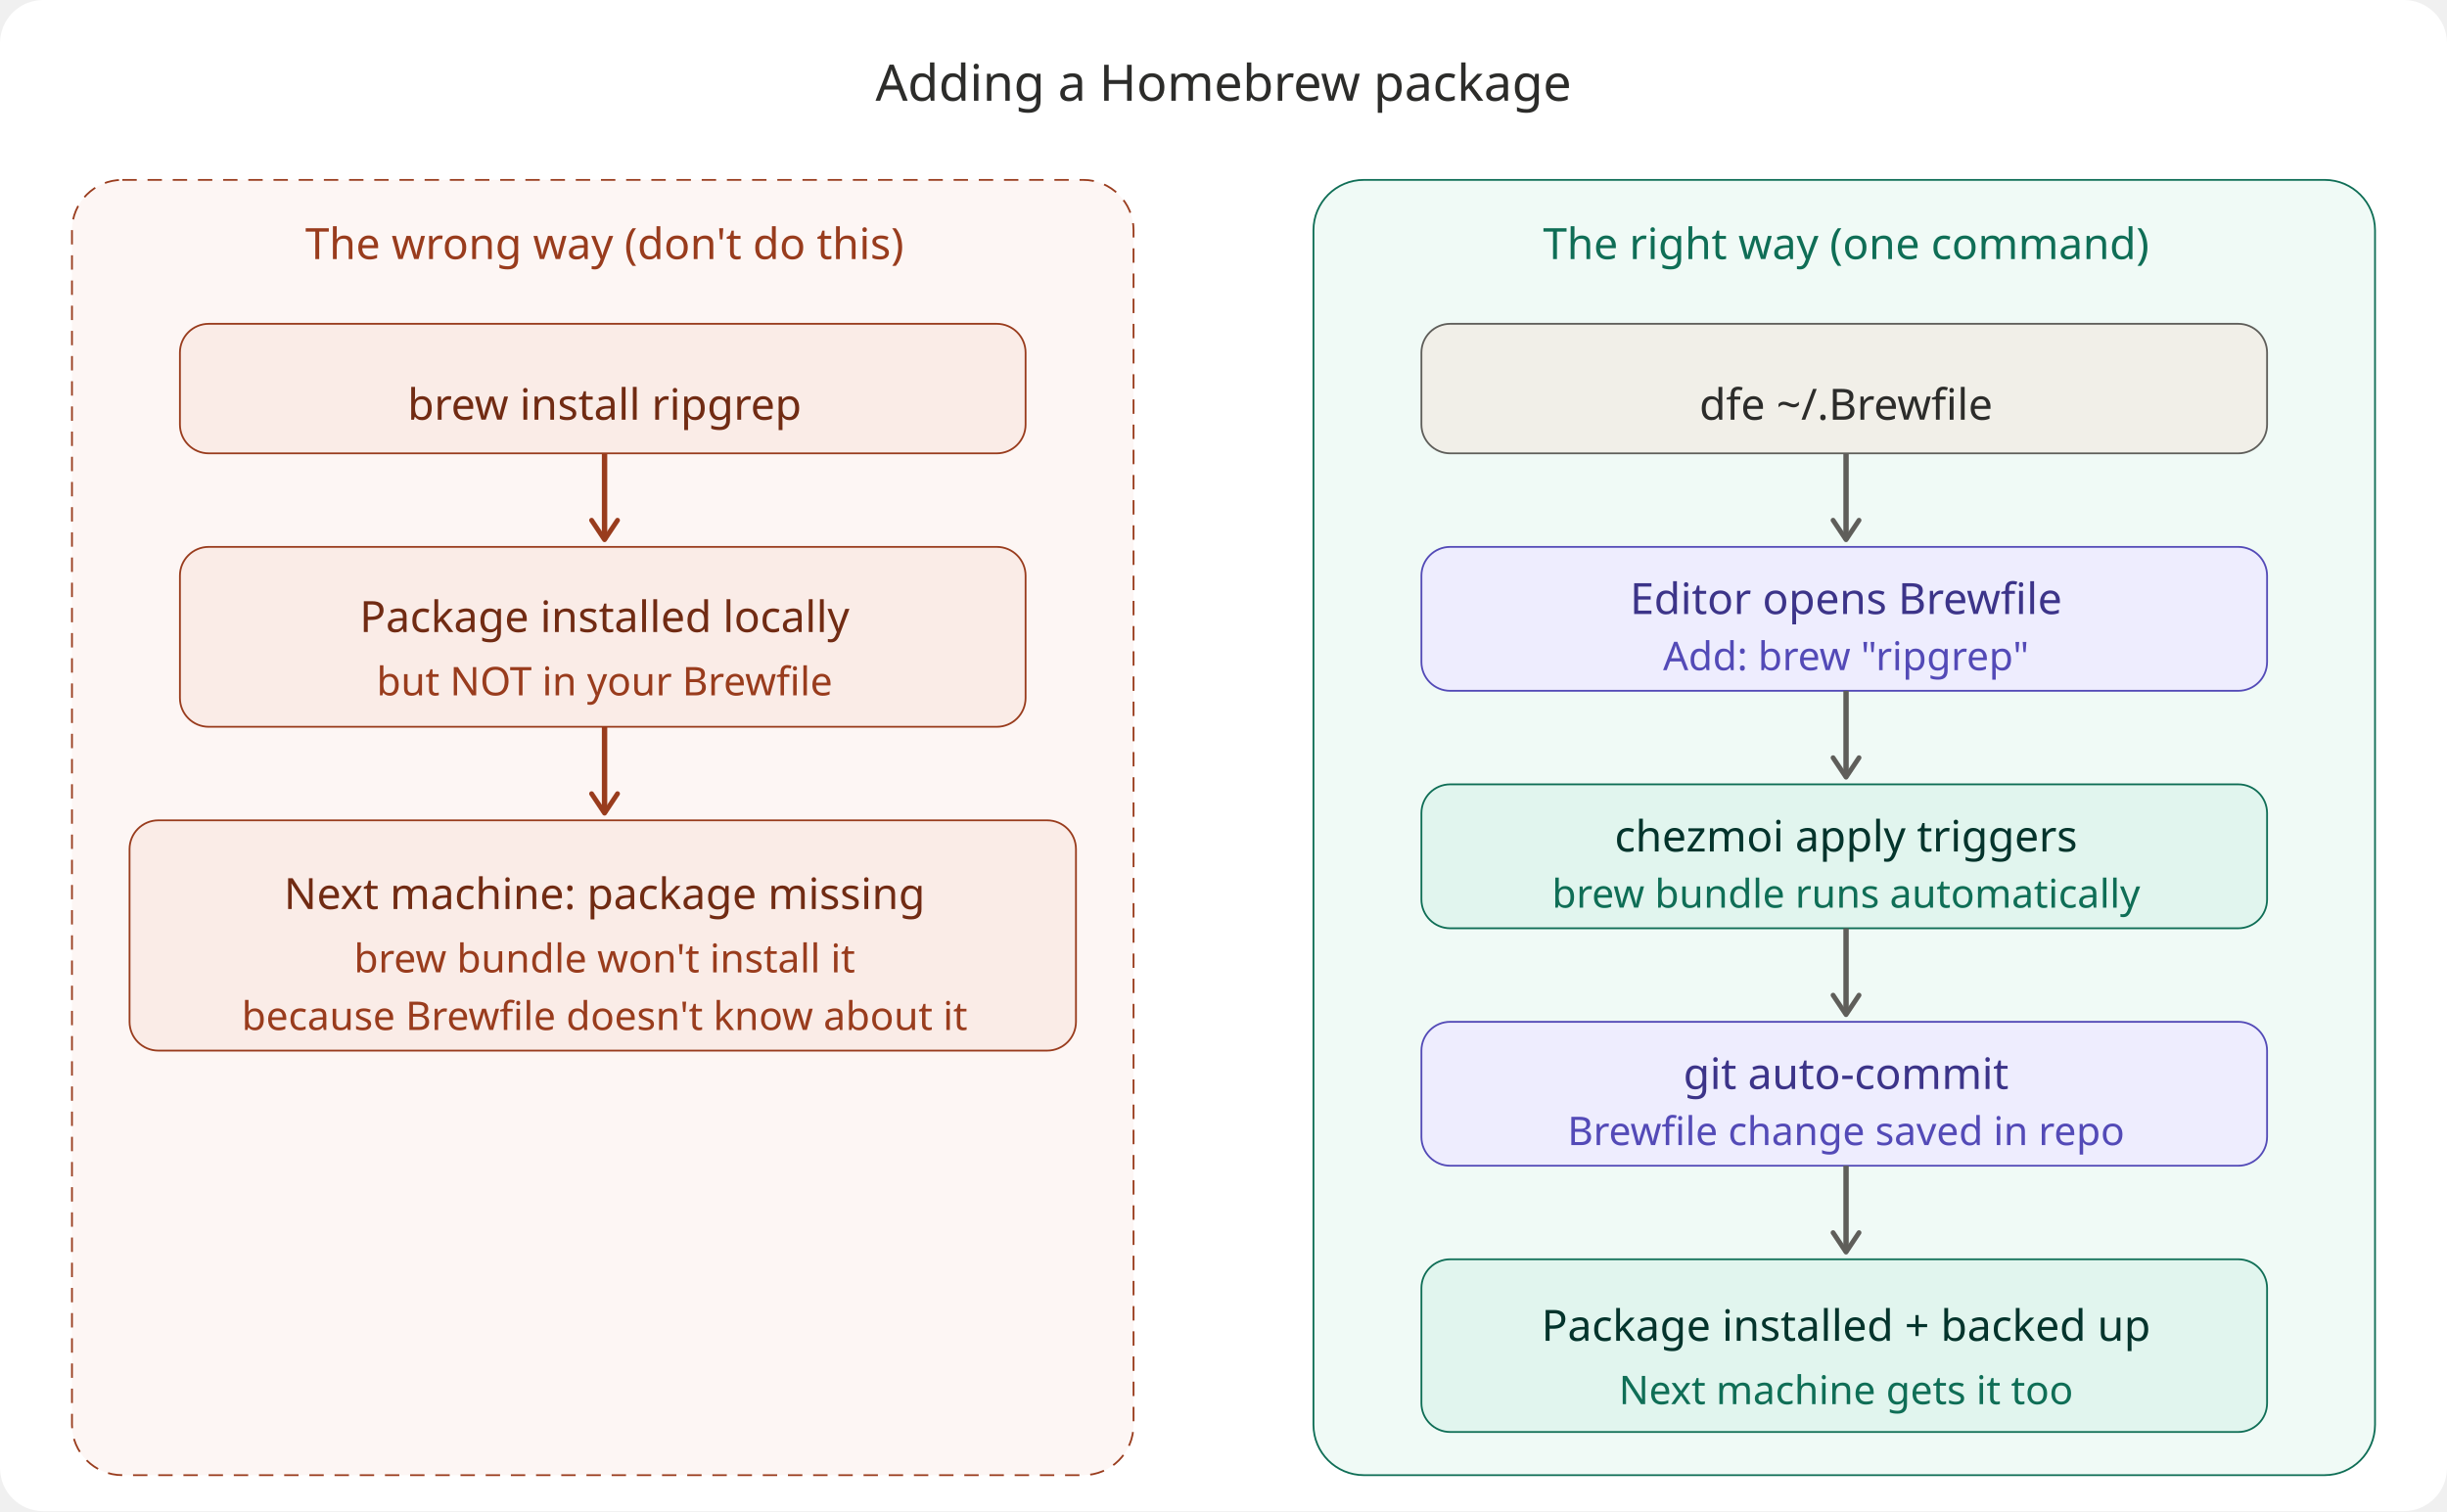
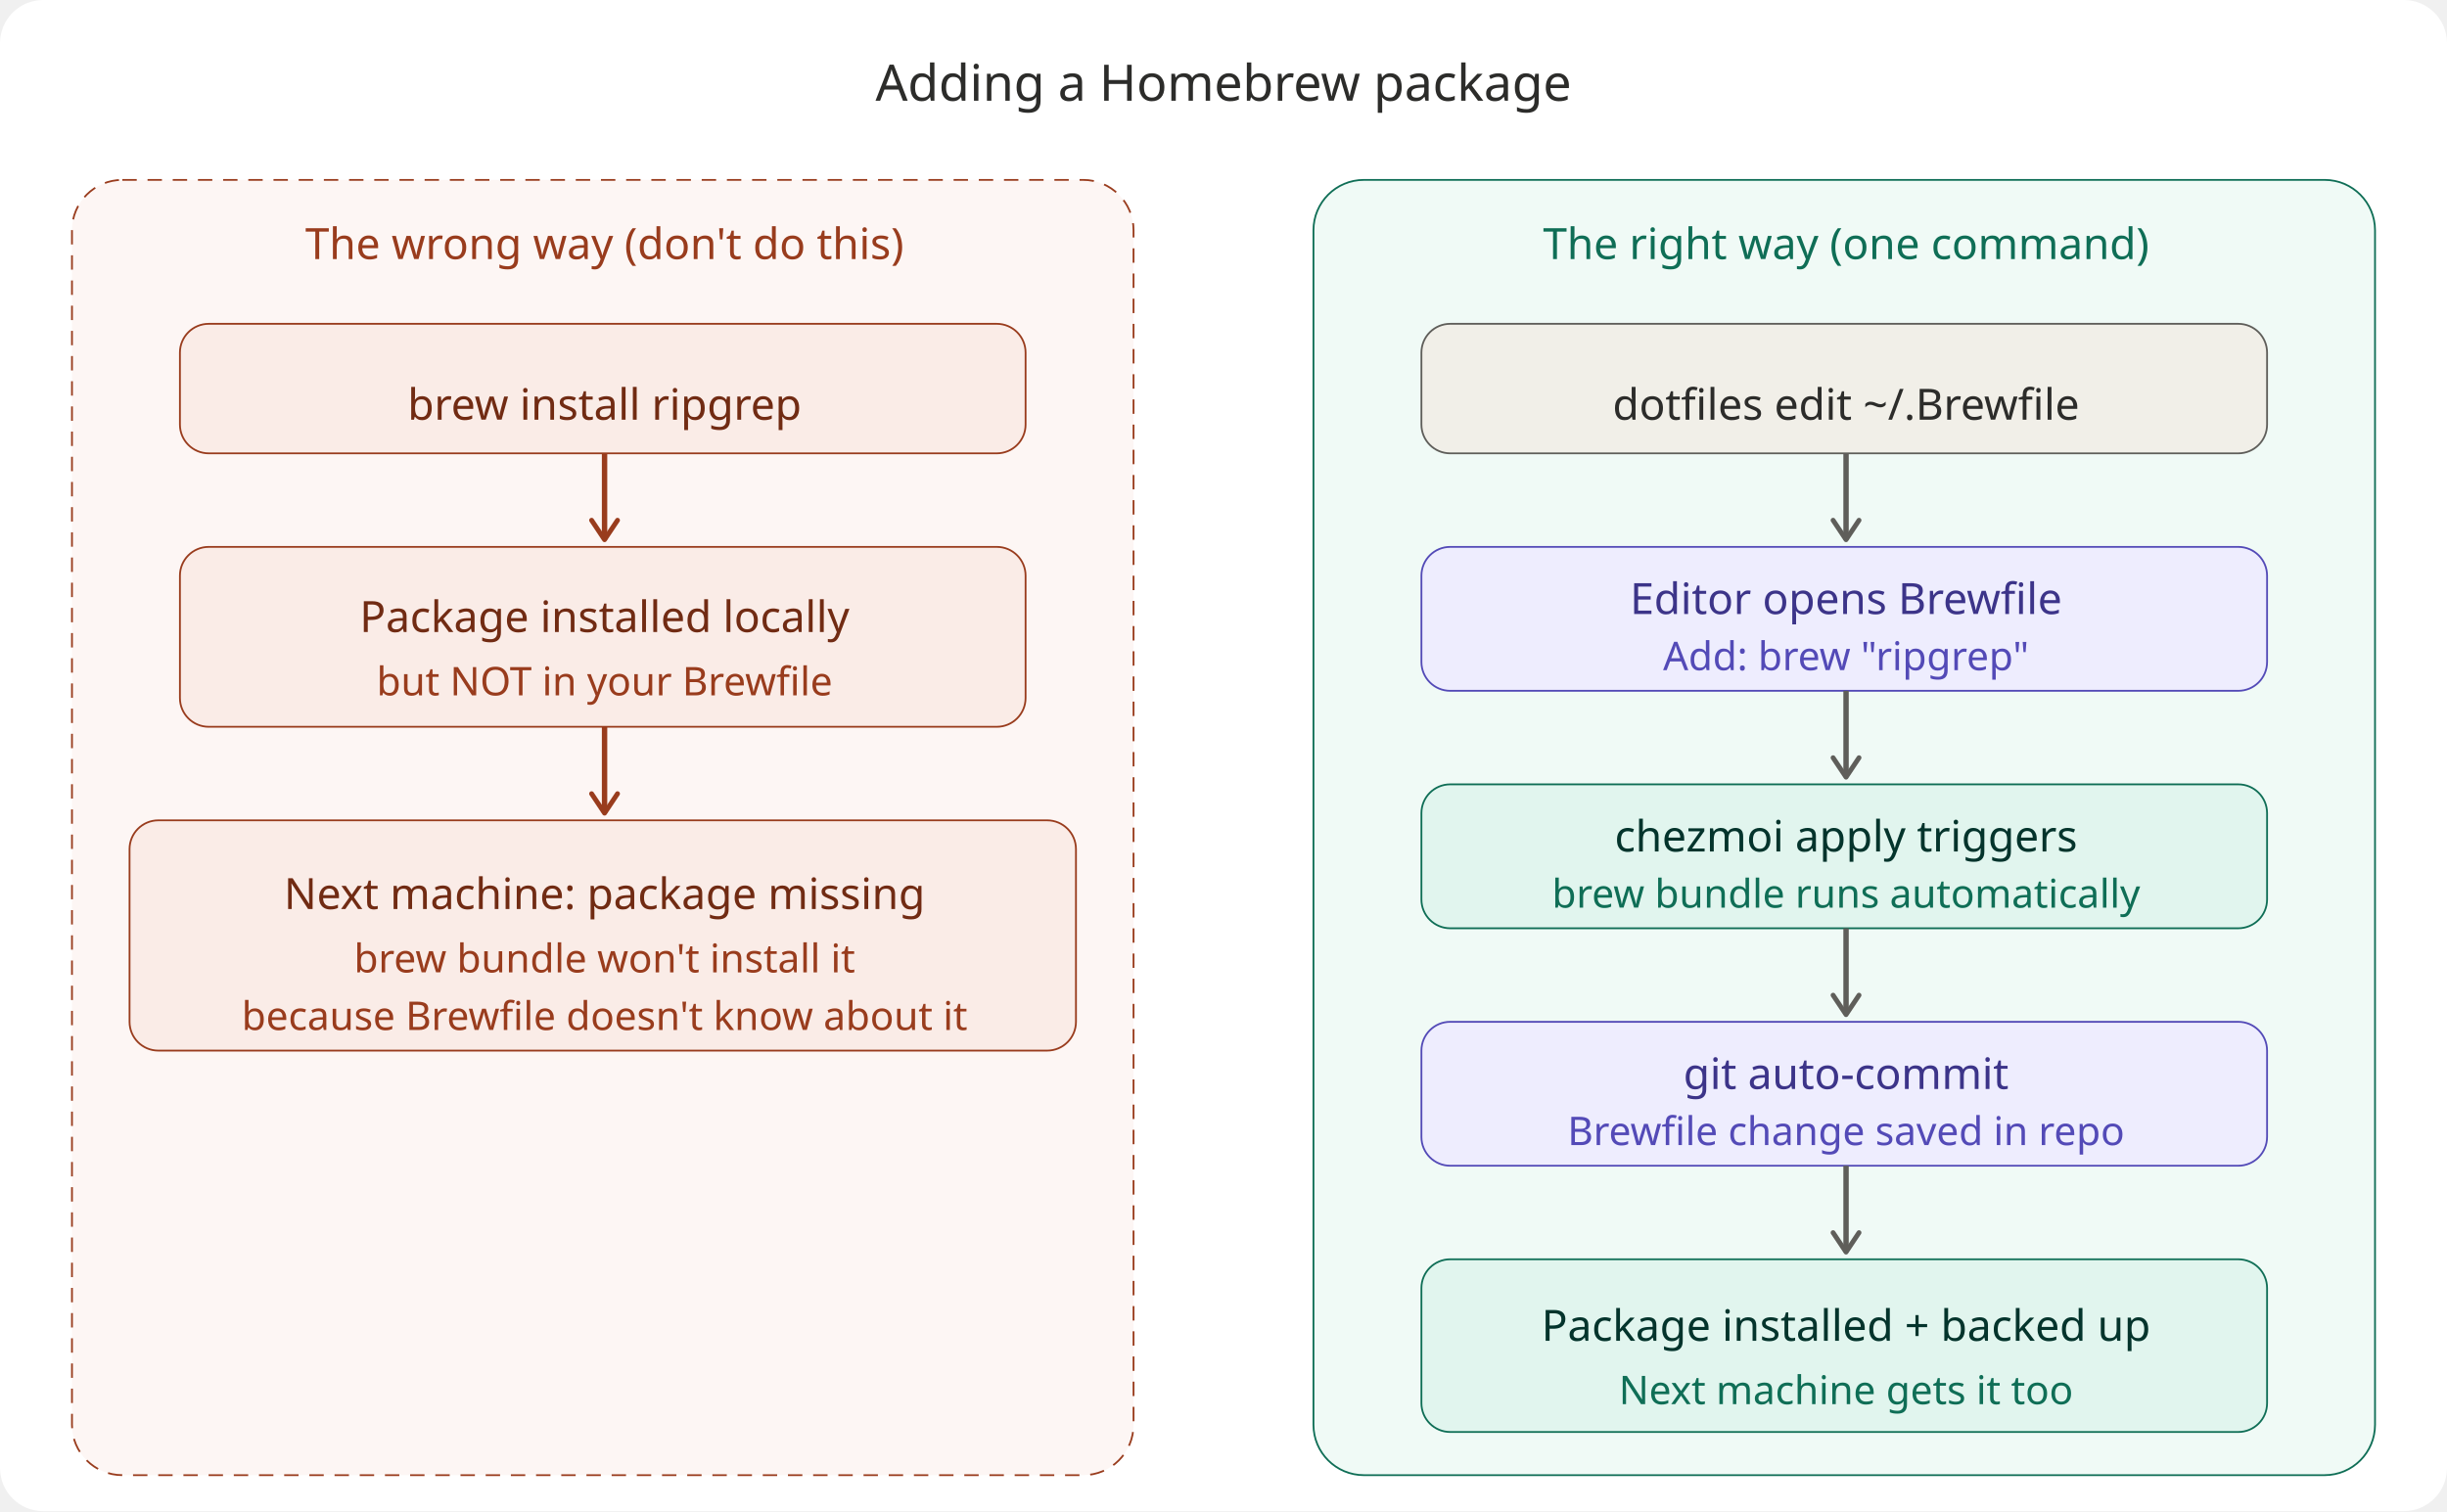
<svg xmlns="http://www.w3.org/2000/svg" width="100%" viewBox="0 0 680 420" style="background:#ffffff;border-radius:12px">
  <rect width="680" height="420" fill="#ffffff" rx="12" />
  <defs>
    <marker id="a" viewBox="0 0 10 10" refX="8" refY="5" markerWidth="6" markerHeight="6" orient="auto-start-reverse">
      <path d="M2 1L8 5L2 9" fill="none" stroke="#5F5E5A" stroke-width="1.5" stroke-linecap="round" stroke-linejoin="round" />
    </marker>
    <marker id="ax" viewBox="0 0 10 10" refX="8" refY="5" markerWidth="6" markerHeight="6" orient="auto-start-reverse">
      <path d="M2 1L8 5L2 9" fill="none" stroke="#993C1D" stroke-width="1.5" stroke-linecap="round" stroke-linejoin="round" />
    </marker>
  </defs>
  <text x="340" y="28" text-anchor="middle" font-family="system-ui,sans-serif" font-size="14" font-weight="500" fill="#2C2C2A">Adding a Homebrew package</text>
  <rect x="20" y="50" width="295" height="360" rx="14" fill="#FDF6F4" stroke="#993C1D" stroke-width="0.5" stroke-dasharray="4 3" />
  <text x="168" y="72" text-anchor="middle" font-family="system-ui,sans-serif" font-size="12" font-weight="500" fill="#993C1D">The wrong way (don't do this)</text>
  <rect x="50" y="90" width="235" height="36" rx="8" fill="#FAECE7" stroke="#993C1D" stroke-width="0.5" />
  <text x="168" y="112" text-anchor="middle" dominant-baseline="central" font-family="system-ui,sans-serif" font-size="12" font-weight="500" fill="#712B13">brew install ripgrep</text>
  <line x1="168" y1="126" x2="168" y2="150" stroke="#993C1D" stroke-width="1.5" marker-end="url(#ax)" />
  <rect x="50" y="152" width="235" height="50" rx="8" fill="#FAECE7" stroke="#993C1D" stroke-width="0.5" />
  <text x="168" y="171" text-anchor="middle" dominant-baseline="central" font-family="system-ui,sans-serif" font-size="12" fill="#712B13">Package installed locally</text>
  <text x="168" y="189" text-anchor="middle" dominant-baseline="central" font-family="system-ui,sans-serif" font-size="11" fill="#993C1D">but NOT in your Brewfile</text>
  <line x1="168" y1="202" x2="168" y2="226" stroke="#993C1D" stroke-width="1.5" marker-end="url(#ax)" />
  <rect x="36" y="228" width="263" height="64" rx="8" fill="#FAECE7" stroke="#993C1D" stroke-width="0.5" />
  <text x="168" y="248" text-anchor="middle" dominant-baseline="central" font-family="system-ui,sans-serif" font-size="12" font-weight="500" fill="#712B13">Next machine: package missing</text>
  <text x="168" y="266" text-anchor="middle" dominant-baseline="central" font-family="system-ui,sans-serif" font-size="11" fill="#993C1D">brew bundle won't install it</text>
  <text x="168" y="282" text-anchor="middle" dominant-baseline="central" font-family="system-ui,sans-serif" font-size="11" fill="#993C1D">because Brewfile doesn't know about it</text>
  <rect x="365" y="50" width="295" height="360" rx="14" fill="#F0FAF6" stroke="#0F6E56" stroke-width="0.5" />
  <text x="513" y="72" text-anchor="middle" font-family="system-ui,sans-serif" font-size="12" font-weight="500" fill="#0F6E56">The right way (one command)</text>
  <rect x="395" y="90" width="235" height="36" rx="8" fill="#F1EFE8" stroke="#5F5E5A" stroke-width="0.5" />
-   <text x="513" y="112" text-anchor="middle" dominant-baseline="central" font-family="system-ui,sans-serif" font-size="12" font-weight="500" fill="#2C2C2A">dfe ~/.Brewfile</text>
+   <text x="513" y="112" text-anchor="middle" dominant-baseline="central" font-family="system-ui,sans-serif" font-size="12" font-weight="500" fill="#2C2C2A">dotfiles edit ~/.Brewfile</text>
  <line x1="513" y1="126" x2="513" y2="150" stroke="#5F5E5A" stroke-width="1.5" marker-end="url(#a)" />
  <rect x="395" y="152" width="235" height="40" rx="8" fill="#EEEDFE" stroke="#534AB7" stroke-width="0.5" />
  <text x="513" y="166" text-anchor="middle" dominant-baseline="central" font-family="system-ui,sans-serif" font-size="12" fill="#3C3489">Editor opens Brewfile</text>
  <text x="513" y="182" text-anchor="middle" dominant-baseline="central" font-family="system-ui,sans-serif" font-size="11" fill="#534AB7">Add: brew "ripgrep"</text>
  <line x1="513" y1="192" x2="513" y2="216" stroke="#5F5E5A" stroke-width="1.5" marker-end="url(#a)" />
  <rect x="395" y="218" width="235" height="40" rx="8" fill="#E1F5EE" stroke="#0F6E56" stroke-width="0.5" />
  <text x="513" y="232" text-anchor="middle" dominant-baseline="central" font-family="system-ui,sans-serif" font-size="12" fill="#04342C">chezmoi apply triggers</text>
  <text x="513" y="248" text-anchor="middle" dominant-baseline="central" font-family="system-ui,sans-serif" font-size="11" fill="#0F6E56">brew bundle runs automatically</text>
  <line x1="513" y1="258" x2="513" y2="282" stroke="#5F5E5A" stroke-width="1.5" marker-end="url(#a)" />
  <rect x="395" y="284" width="235" height="40" rx="8" fill="#EEEDFE" stroke="#534AB7" stroke-width="0.5" />
  <text x="513" y="298" text-anchor="middle" dominant-baseline="central" font-family="system-ui,sans-serif" font-size="12" fill="#3C3489">git auto-commit</text>
  <text x="513" y="314" text-anchor="middle" dominant-baseline="central" font-family="system-ui,sans-serif" font-size="11" fill="#534AB7">Brewfile change saved in repo</text>
  <line x1="513" y1="324" x2="513" y2="348" stroke="#5F5E5A" stroke-width="1.5" marker-end="url(#a)" />
  <rect x="395" y="350" width="235" height="48" rx="8" fill="#E1F5EE" stroke="#0F6E56" stroke-width="0.5" />
  <text x="513" y="368" text-anchor="middle" dominant-baseline="central" font-family="system-ui,sans-serif" font-size="12" font-weight="500" fill="#04342C">Package installed + backed up</text>
  <text x="513" y="386" text-anchor="middle" dominant-baseline="central" font-family="system-ui,sans-serif" font-size="11" fill="#0F6E56">Next machine gets it too</text>
</svg>
